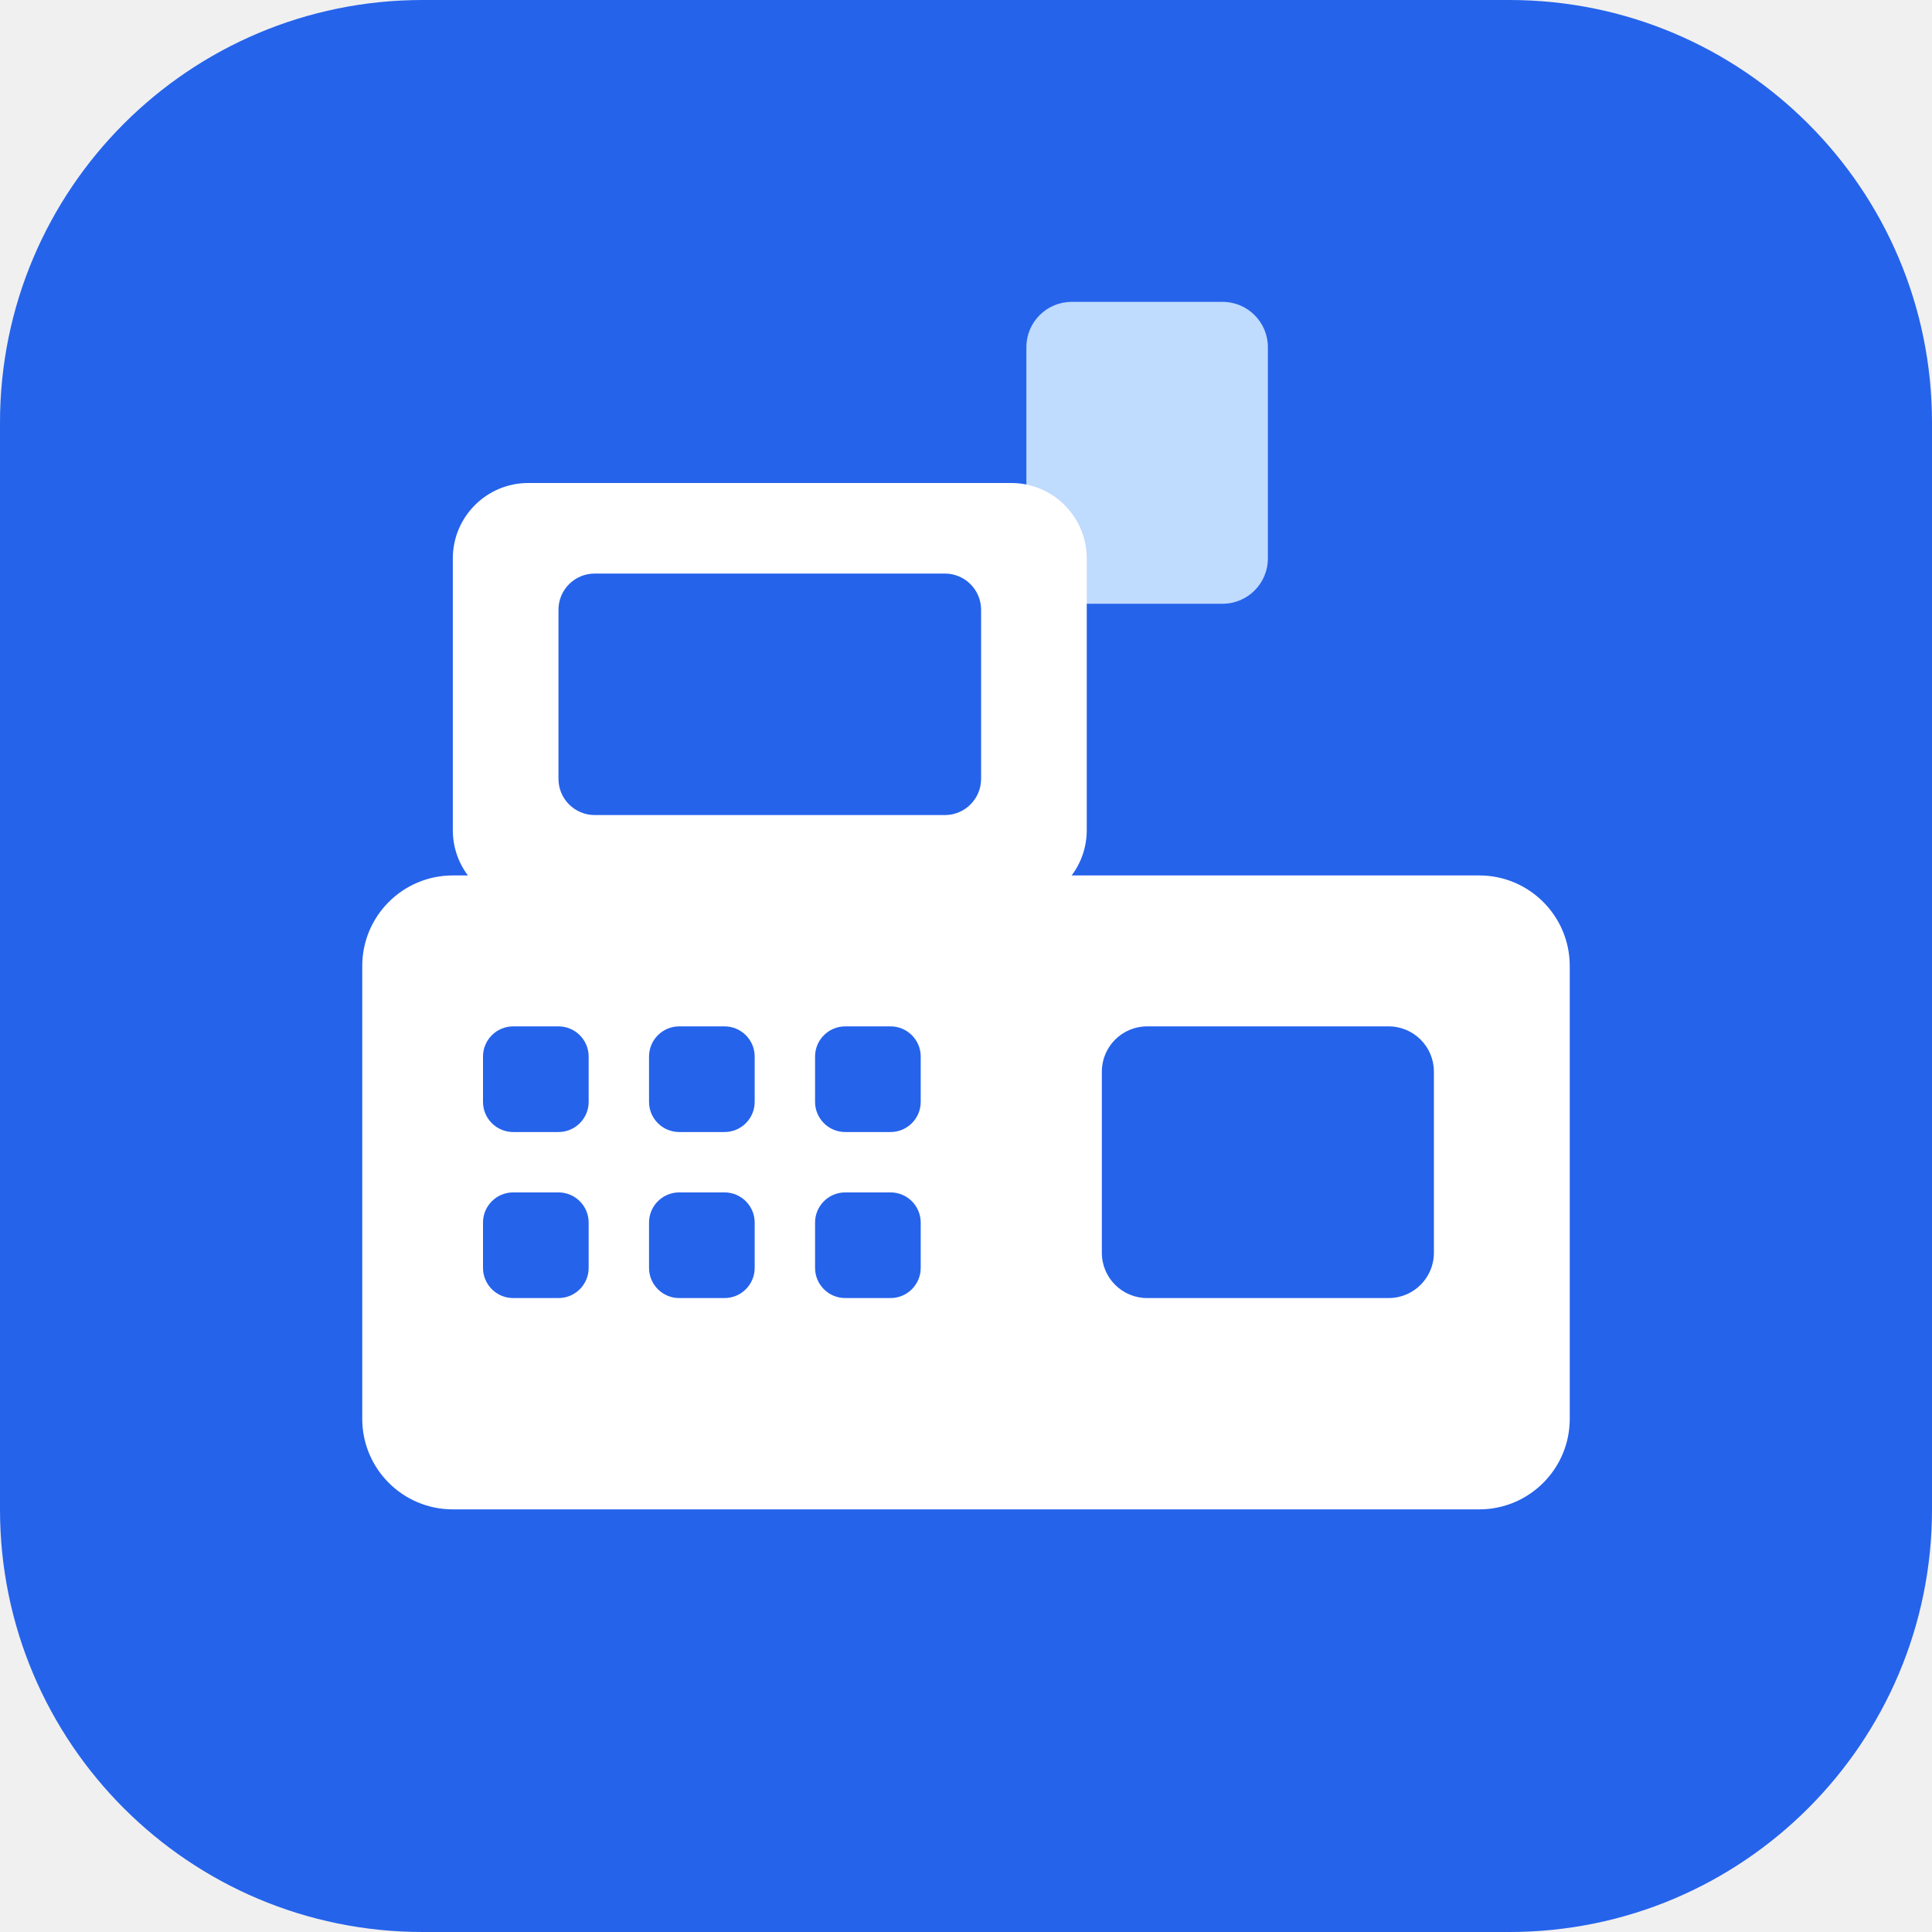
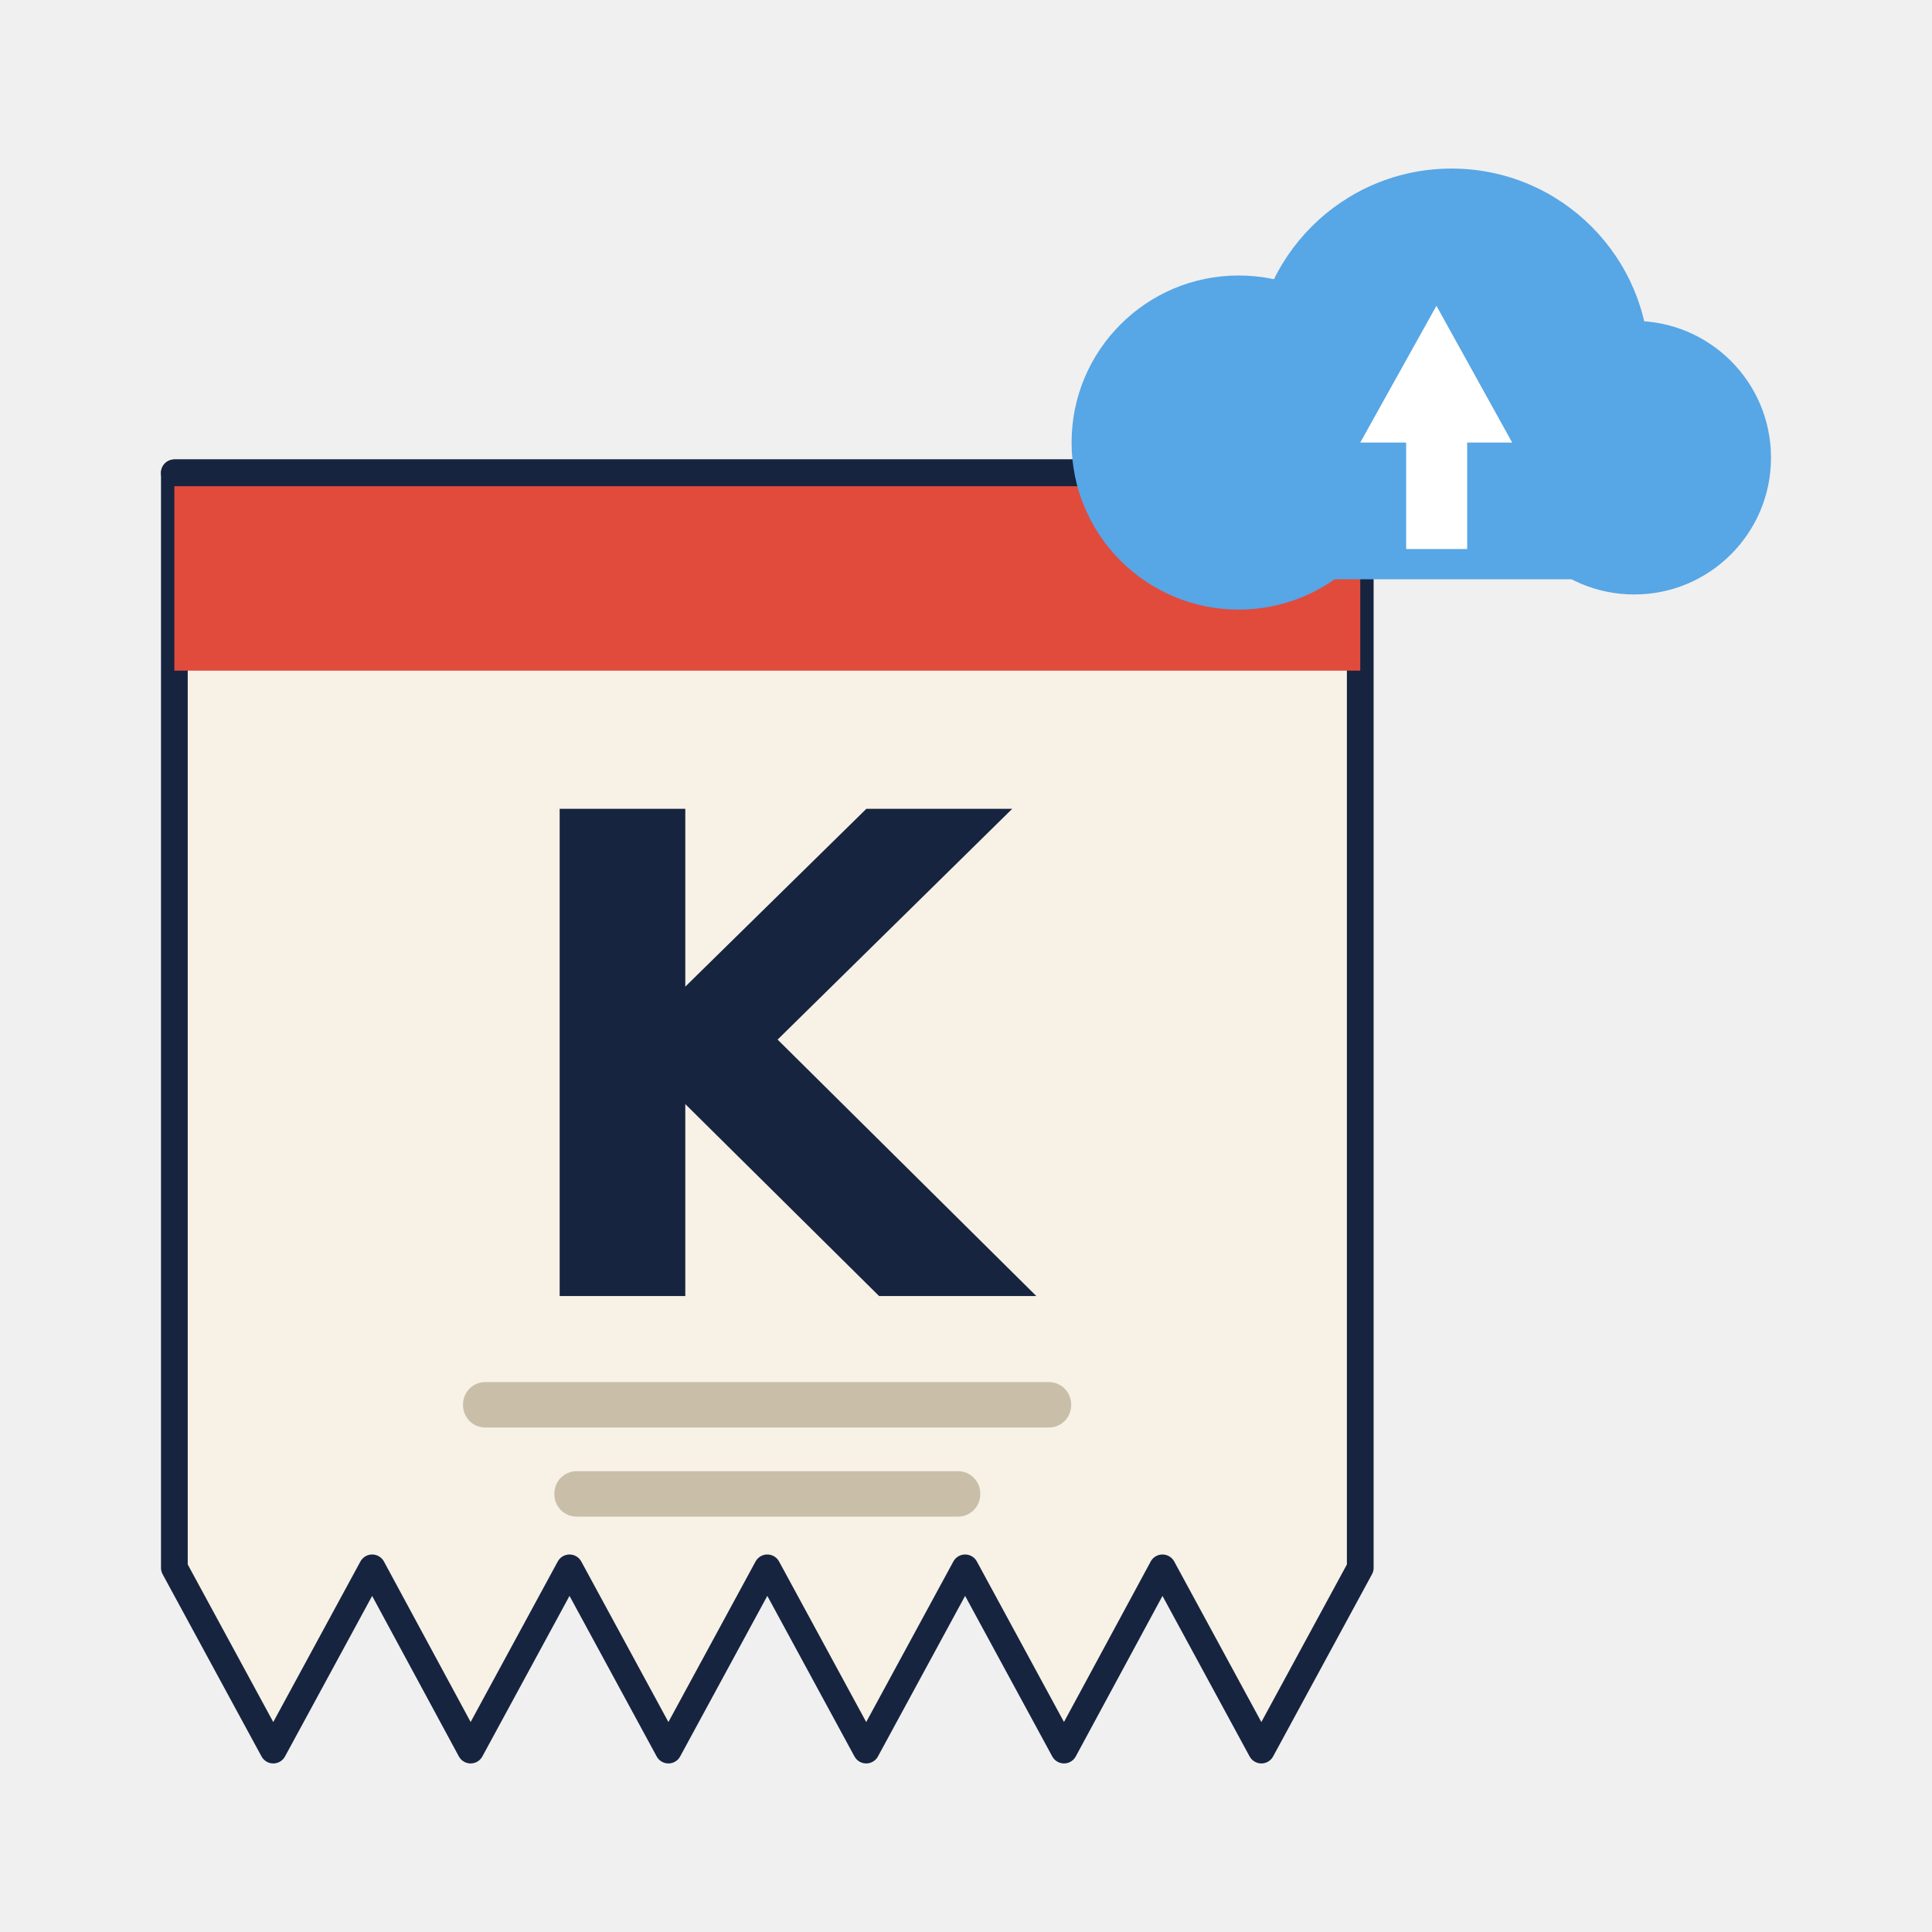
- <svg xmlns="http://www.w3.org/2000/svg" width="64" height="64" viewBox="0 0 64 64">
-   <rect width="64" height="64" rx="14" fill="#2563eb" />
-   <rect x="34" y="10" width="8" height="10" rx="1.5" fill="#bfdbfe" />
-   <rect x="15" y="16" width="21" height="14" rx="2.5" fill="#ffffff" />
-   <rect x="18.5" y="19" width="14" height="8" rx="1.2" fill="#2563eb" />
-   <rect x="12" y="29" width="40" height="21" rx="3" fill="#ffffff" />
-   <rect x="16" y="34" width="3.5" height="3.5" rx="1" fill="#2563eb" />
-   <rect x="21.5" y="34" width="3.5" height="3.5" rx="1" fill="#2563eb" />
-   <rect x="27" y="34" width="3.5" height="3.5" rx="1" fill="#2563eb" />
-   <rect x="16" y="39.5" width="3.5" height="3.5" rx="1" fill="#2563eb" />
-   <rect x="21.5" y="39.5" width="3.5" height="3.5" rx="1" fill="#2563eb" />
-   <rect x="27" y="39.5" width="3.5" height="3.5" rx="1" fill="#2563eb" />
-   <rect x="36.5" y="34" width="11" height="9" rx="1.5" fill="#2563eb" />
+ <svg xmlns="http://www.w3.org/2000/svg" viewBox="83.76 -24.24 433.68 433.68" width="512.0" height="512.0" role="img" aria-label="KioscApp">
+   <path d="M122.9 81.9 L389.1 81.9 L389.1 327.7 L366.9 368.6 L344.7 327.7 L322.6 368.6 L300.4 327.7 L278.2 368.6 L256.0 327.7 L233.8 368.6 L211.6 327.7 L189.4 368.6 L167.3 327.7 L145.1 368.6 L122.9 327.7 Z" fill="#F7F1E6" stroke="#16243F" stroke-width="6" stroke-linejoin="round" />
+   <path d="M122.9 81.9 L389.1 81.9 L389.1 126.3 L122.9 126.3 Z" fill="#E14B3C" />
+   <path d="M122.9 81.9 L389.1 81.9" stroke="#16243F" stroke-width="6" stroke-linecap="round" />
+   <path d="M13.78 109.36 L41.98 109.36 L41.98 69.45 L82.62 109.36 L115.36 109.36 L62.70 57.56 L120.77 0.00 L85.48 0.00 L41.98 43.08 L41.98 0.00 L13.78 0.00 L13.78 109.36 Z" fill="#16243F" transform="translate(195.61,266.68) scale(1,-1)" />
+   <rect x="187.7" y="286" width="136.5" height="10.2" rx="5" fill="#C9BFA8" />
+   <rect x="208.2" y="306" width="95.6" height="10.2" rx="5" fill="#C9BFA8" />
+   <circle cx="361.8" cy="75.1" r="37.5" fill="#57A6E6" />
+   <circle cx="409.6" cy="58.0" r="44.4" fill="#57A6E6" />
+   <circle cx="450.6" cy="78.5" r="30.7" fill="#57A6E6" />
+   <rect x="355.0" y="75.1" width="102.4" height="30.7" rx="14" fill="#57A6E6" />
+   <polygon points="389.1,75.1 423.2,75.1 406.2,44.4" fill="#FFFFFF" />
+   <rect x="399.4" y="71.7" width="13.7" height="27.3" fill="#FFFFFF" />
</svg>
